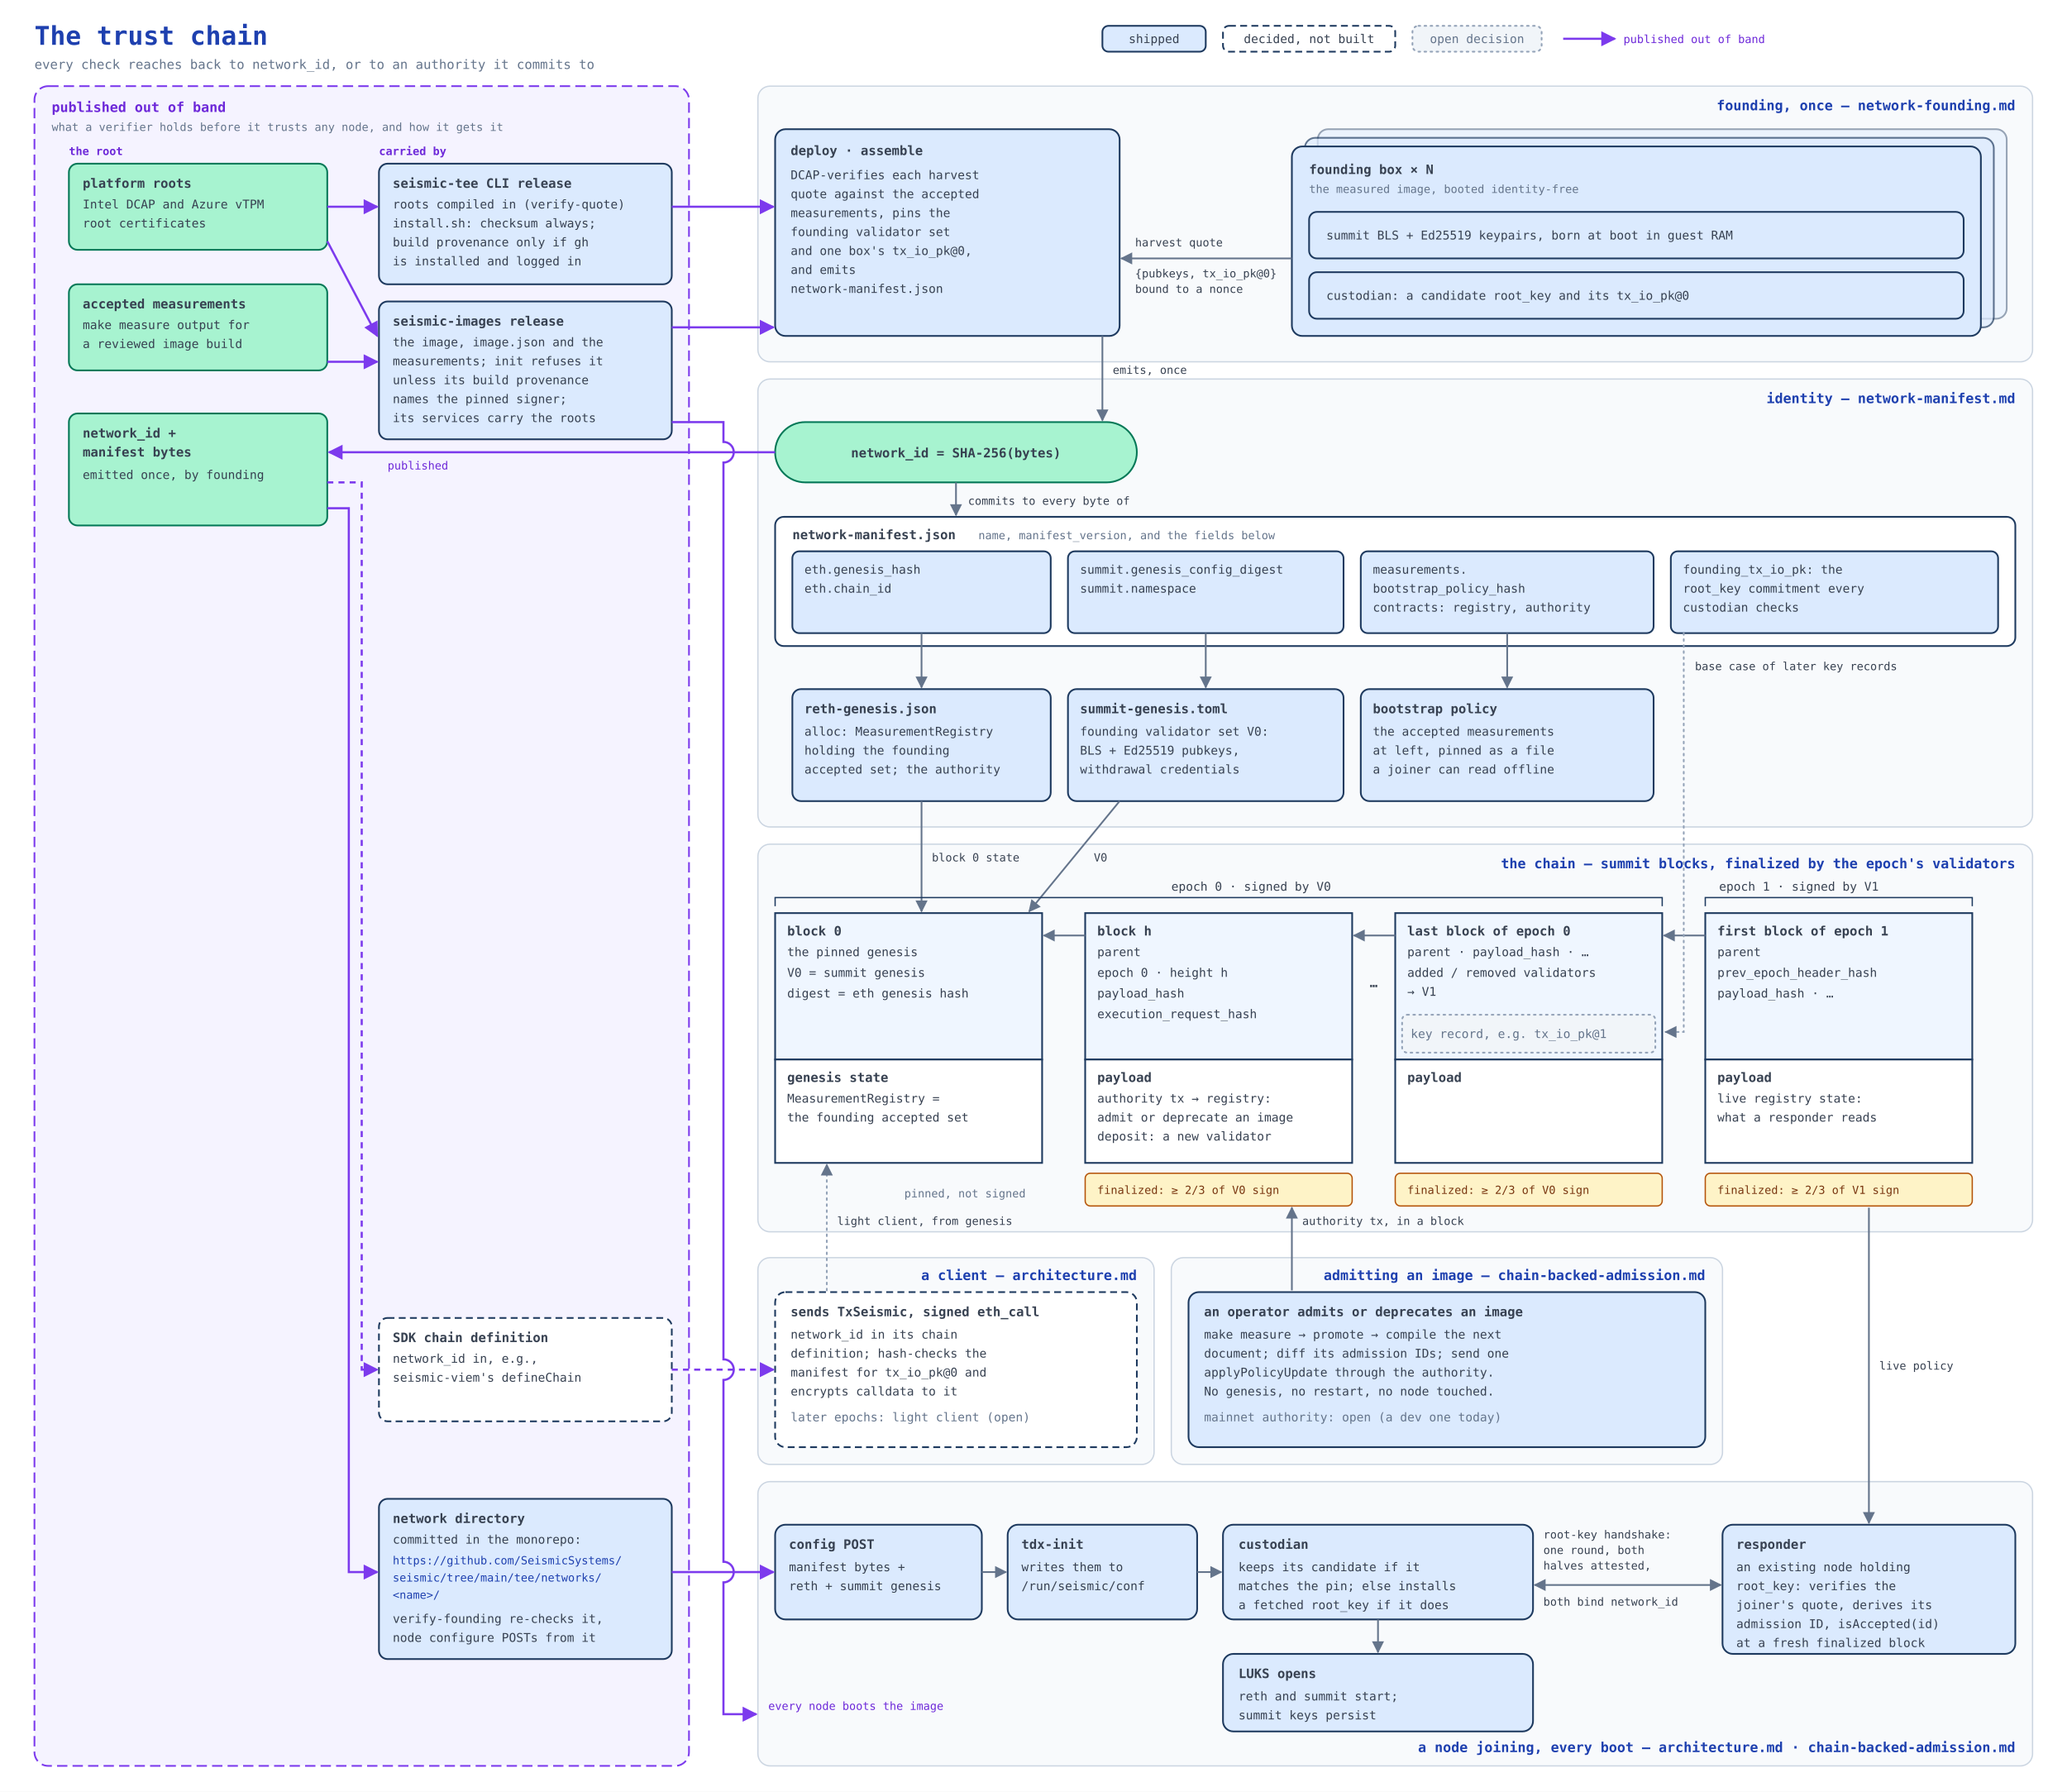
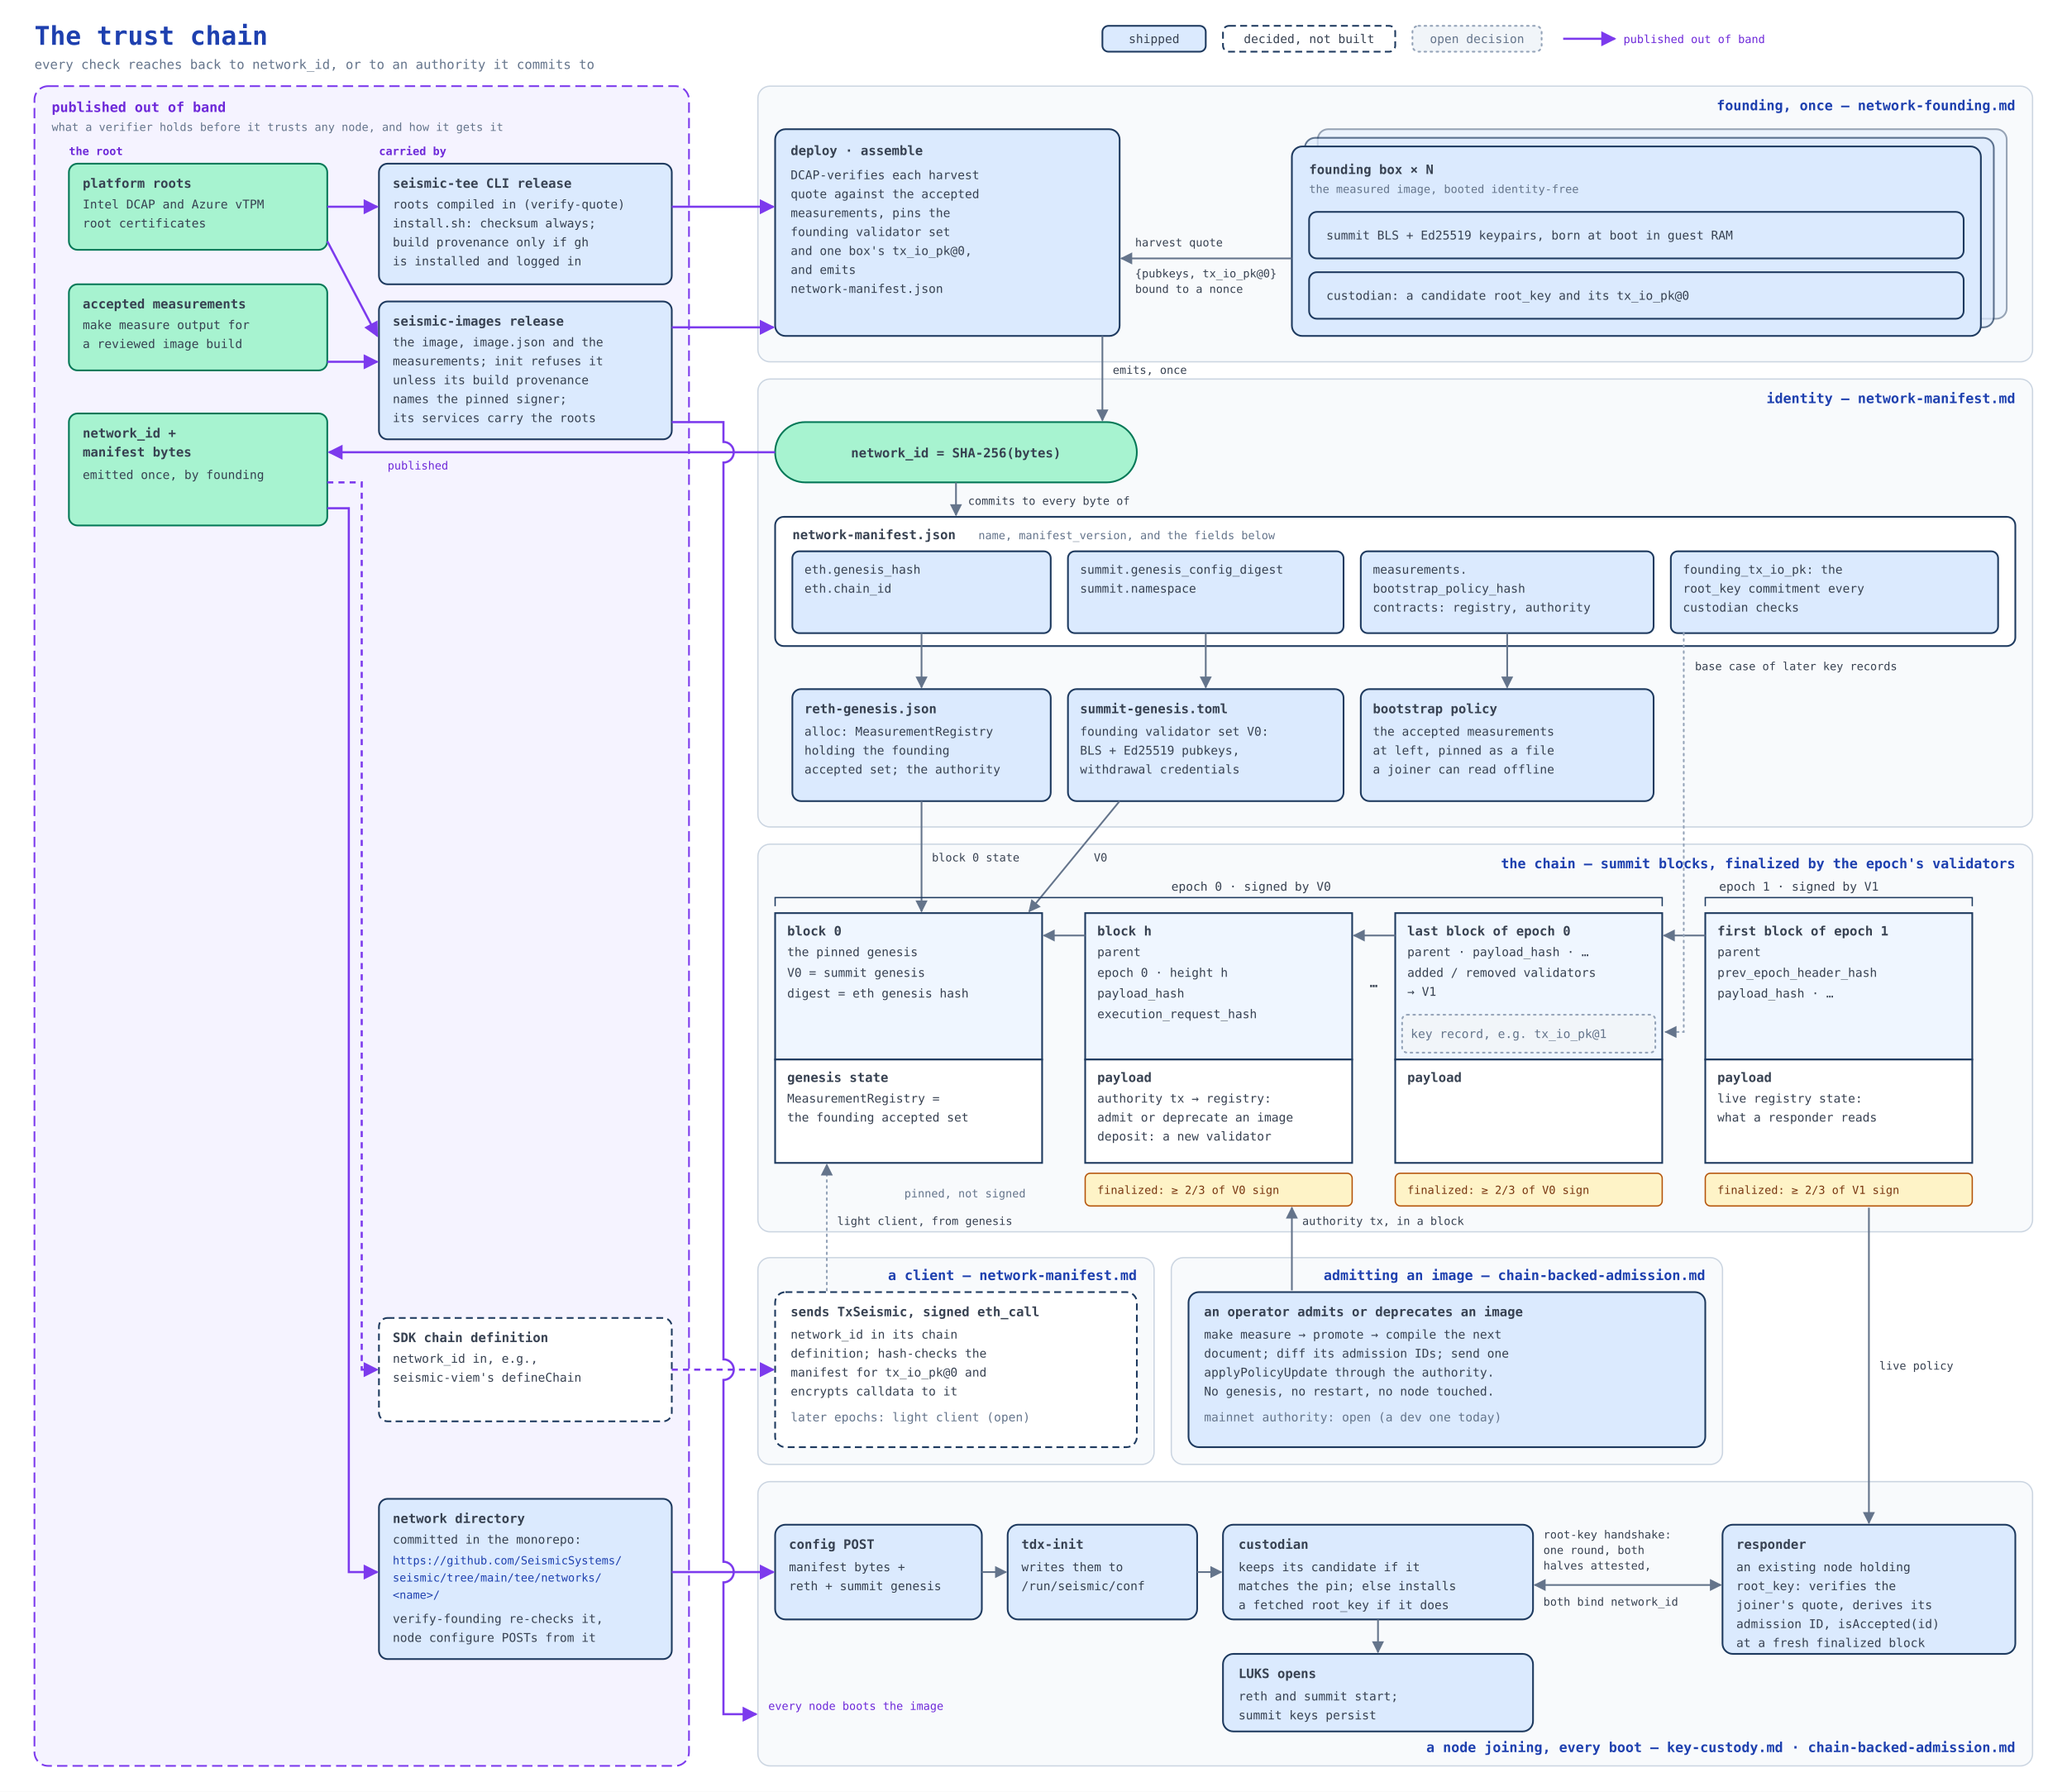
<svg xmlns="http://www.w3.org/2000/svg" viewBox="0 0 2400 2080" font-family="ui-monospace, SFMono-Regular, Menlo, Consolas, monospace">
  <style>
    text { fill: #374151; font-size: 14px; }
    .title    { font-size: 30px; font-weight: 700; fill: #1e40af; }
    .subtitle { font-size: 15px; fill: #64748b; }
    .b        { font-weight: 700; font-size: 15px; }
    .sub      { font-size: 13px; fill: #64748b; }
    .band &gt; rect  { fill: #f8fafc; stroke: #cbd5e1; stroke-width: 1.5; }
    .band &gt; text  { font-size: 16px; font-weight: 600; fill: #1e40af; text-anchor: end; }
    /* status of a mechanism: border style carries it */
    .shipped { fill: #dbeafe; stroke: #1e3a5f; stroke-width: 2; }
    .planned { fill: #ffffff; stroke: #1e3a5f; stroke-width: 2; stroke-dasharray: 8 5; }
    .open    { fill: #f1f5f9; stroke: #94a3b8; stroke-width: 2; stroke-dasharray: 2 5; stroke-linecap: round; }
    .open-text { fill: #64748b; }
    /* roots a verifier holds before it trusts any node */
    .root    { fill: #a7f3d0; stroke: #047857; stroke-width: 2; }
    .rail    { fill: #f5f3ff; stroke: #7c3aed; stroke-width: 2; stroke-dasharray: 12 6; }
    .rail-label { font-size: 16px; font-weight: 600; fill: #6d28d9; }
    .url       { font-size: 13px; fill: #1e40af; }
    .col-head  { font-size: 13px; font-weight: 600; fill: #6d28d9; }
    .oob     { stroke: #7c3aed; stroke-width: 2.5; fill: none; }
    .oob.planned-oob { stroke-dasharray: 7 6; }
    .oob-label { font-size: 13px; fill: #6d28d9; }
    /* the manifest drawn as a record */
    .doc     { fill: #ffffff; stroke: #1e3a5f; stroke-width: 2; }
    /* a summit block: header over payload, finality signatures underneath */
    .hdr     { fill: #eff6ff; stroke: #1e3a5f; stroke-width: 2; }
    .payload { fill: #ffffff; stroke: #1e3a5f; stroke-width: 2; }
    .cert    { fill: #fef3c7; stroke: #b45309; stroke-width: 1.5; }
    .cert-text { fill: #78350f; font-size: 13px; }
    .bracket { stroke: #1e3a5f; stroke-width: 1.5; fill: none; }
    .flow    { stroke: #64748b; stroke-width: 2; fill: none; }
    .flow.planned-flow { stroke-dasharray: 7 6; }
    .flow.open-flow { stroke: #94a3b8; stroke-dasharray: 2 5; stroke-linecap: round; }
    .flow-label { font-size: 13px; fill: #374151; }
  </style>
  <defs>
    <marker id="arrow" viewBox="0 0 10 10" refX="9" refY="5" markerWidth="7" markerHeight="7" orient="auto-start-reverse">
      <path d="M 0 0 L 10 5 L 0 10 z" fill="#64748b" />
    </marker>
    <marker id="arrow-oob" viewBox="0 0 10 10" refX="9" refY="5" markerWidth="7" markerHeight="7" orient="auto-start-reverse">
      <path d="M 0 0 L 10 5 L 0 10 z" fill="#7c3aed" />
    </marker>
  </defs>
  <rect width="2400" height="2080" fill="#ffffff" />
  <text class="title" x="40" y="52">The trust chain</text>
  <text class="subtitle" x="40" y="80">every check reaches back to network_id, or to an authority it commits to</text>
  <g transform="translate(400,0)">
    <rect class="shipped" x="880" y="30" width="120" height="30" rx="7" />
    <text x="940" y="50" text-anchor="middle">shipped</text>
    <rect class="planned" x="1020" y="30" width="200" height="30" rx="7" />
    <text x="1120" y="50" text-anchor="middle">decided, not built</text>
    <rect class="open" x="1240" y="30" width="150" height="30" rx="7" />
    <text class="open-text" x="1315" y="50" text-anchor="middle">open decision</text>
    <line class="oob" x1="1415" y1="45" x2="1475" y2="45" marker-end="url(#arrow-oob)" />
    <text class="oob-label" x="1485" y="50">published out of band</text>
    <g class="band">
      <rect x="480" y="100" width="1480" height="320" rx="14" />
      <text x="1940" y="128">founding, once — network-founding.md</text>
    </g>
    <g transform="translate(500,150)">
      <rect class="shipped" width="400" height="240" rx="12" />
      <text class="b" x="18" y="30">deploy · assemble</text>
      <text x="18" y="58">DCAP-verifies each harvest</text>
      <text x="18" y="80">quote against the accepted</text>
      <text x="18" y="102">measurements, pins the</text>
      <text x="18" y="124">founding validator set</text>
      <text x="18" y="146">and one box's tx_io_pk@0,</text>
      <text x="18" y="168">and emits</text>
      <text x="18" y="190">network-manifest.json</text>
    </g>
    <rect class="shipped" x="1130" y="150" width="800" height="220" rx="12" opacity="0.45" />
    <rect class="shipped" x="1115" y="160" width="800" height="220" rx="12" opacity="0.7" />
    <g transform="translate(1100,170)">
      <rect class="shipped" width="800" height="220" rx="12" />
      <text class="b" x="20" y="32">founding box × N</text>
      <text class="sub" x="20" y="54">the measured image, booted identity-free</text>
      <rect class="shipped" x="20" y="76" width="760" height="54" rx="9" fill="#ffffff" />
      <text x="40" y="108">summit BLS + Ed25519 keypairs, born at boot in guest RAM</text>
      <rect class="shipped" x="20" y="146" width="760" height="54" rx="9" fill="#ffffff" />
      <text x="40" y="178">custodian: a candidate root_key and its tx_io_pk@0</text>
    </g>
    <line class="flow" x1="1100" y1="300" x2="902" y2="300" marker-end="url(#arrow)" />
    <text class="flow-label" x="918" y="286">harvest quote</text>
    <text class="flow-label" x="918" y="322">{pubkeys, tx_io_pk@0}</text>
    <text class="flow-label" x="918" y="340">bound to a nonce</text>
    <g class="band">
      <rect x="480" y="440" width="1480" height="520" rx="14" />
      <text x="1940" y="468">identity — network-manifest.md</text>
    </g>
    <line class="flow" x1="880" y1="390" x2="880" y2="488" marker-end="url(#arrow)" />
    <text class="flow-label" x="892" y="434">emits, once</text>
    <g transform="translate(500,490)">
      <rect class="root" width="420" height="70" rx="35" />
      <text class="b" x="210" y="41" text-anchor="middle">network_id = SHA-256(bytes)</text>
    </g>
    <line class="flow" x1="710" y1="560" x2="710" y2="598" marker-end="url(#arrow)" />
    <text class="flow-label" x="724" y="586">commits to every byte of</text>
    <g transform="translate(500,600)">
      <rect class="doc" width="1440" height="150" rx="10" />
      <text class="b" x="20" y="26">network-manifest.json</text>
      <text class="sub" x="236" y="26">name, manifest_version, and the fields below</text>
    </g>
    <g transform="translate(520,640)">
      <rect class="shipped" width="300" height="95" rx="8" />
      <text x="14" y="26">eth.genesis_hash</text>
      <text x="14" y="48">eth.chain_id</text>
    </g>
    <g transform="translate(840,640)">
      <rect class="shipped" width="320" height="95" rx="8" />
      <text x="14" y="26">summit.genesis_config_digest</text>
      <text x="14" y="48">summit.namespace</text>
    </g>
    <g transform="translate(1180,640)">
      <rect class="shipped" width="340" height="95" rx="8" />
      <text x="14" y="26">measurements.</text>
      <text x="14" y="48">  bootstrap_policy_hash</text>
      <text x="14" y="70">contracts: registry, authority</text>
    </g>
    <g transform="translate(1540,640)">
      <rect class="shipped" width="380" height="95" rx="8" />
      <text x="14" y="26">founding_tx_io_pk: the</text>
      <text x="14" y="48">root_key commitment every</text>
      <text x="14" y="70">custodian checks</text>
    </g>
    <line class="flow" x1="670" y1="735" x2="670" y2="798" marker-end="url(#arrow)" />
    <line class="flow" x1="1000" y1="735" x2="1000" y2="798" marker-end="url(#arrow)" />
    <line class="flow" x1="1350" y1="735" x2="1350" y2="798" marker-end="url(#arrow)" />
    <g transform="translate(520,800)">
      <rect class="shipped" width="300" height="130" rx="10" />
      <text class="b" x="14" y="28">reth-genesis.json</text>
      <text x="14" y="54">alloc: MeasurementRegistry</text>
      <text x="14" y="76">holding the founding</text>
      <text x="14" y="98">accepted set; the authority</text>
    </g>
    <g transform="translate(840,800)">
      <rect class="shipped" width="320" height="130" rx="10" />
      <text class="b" x="14" y="28">summit-genesis.toml</text>
      <text x="14" y="54">founding validator set V0:</text>
      <text x="14" y="76">BLS + Ed25519 pubkeys,</text>
      <text x="14" y="98">withdrawal credentials</text>
    </g>
    <g transform="translate(1180,800)">
      <rect class="shipped" width="340" height="130" rx="10" />
      <text class="b" x="14" y="28">bootstrap policy</text>
      <text x="14" y="54">the accepted measurements</text>
      <text x="14" y="76">at left, pinned as a file</text>
      <text x="14" y="98">a joiner can read offline</text>
    </g>
    <g class="band">
      <rect x="480" y="980" width="1480" height="450" rx="14" />
      <text x="1940" y="1008">the chain — summit blocks, finalized by the epoch's validators</text>
    </g>
    <line class="flow" x1="670" y1="930" x2="670" y2="1058" marker-end="url(#arrow)" />
    <text class="flow-label" x="682" y="1000">block 0 state</text>
    <line class="flow" x1="900" y1="930" x2="795" y2="1058" marker-end="url(#arrow)" />
    <text class="flow-label" x="870" y="1000">V0</text>
    <path class="bracket" d="M 500 1052 V 1042 H 1530 V 1052" />
    <text x="960" y="1034">epoch 0 · signed by V0</text>
    <path class="bracket" d="M 1580 1052 V 1042 H 1890 V 1052" />
    <text x="1596" y="1034">epoch 1 · signed by V1</text>
    <g transform="translate(500,1060)">
      <rect class="hdr" width="310" height="170" />
      <text class="b" x="14" y="26">block 0</text>
      <text x="14" y="50">the pinned genesis</text>
      <text x="14" y="74">V0 = summit genesis</text>
      <text x="14" y="98">digest = eth genesis hash</text>
      <rect class="payload" y="170" width="310" height="120" />
      <text class="b" x="14" y="196">genesis state</text>
      <text x="14" y="220">MeasurementRegistry =</text>
      <text x="14" y="242">the founding accepted set</text>
      <text class="sub" x="150" y="330">pinned, not signed</text>
    </g>
    <g transform="translate(860,1060)">
      <rect class="hdr" width="310" height="170" />
      <text class="b" x="14" y="26">block h</text>
      <text x="14" y="50">parent</text>
      <text x="14" y="74">epoch 0 · height h</text>
      <text x="14" y="98">payload_hash</text>
      <text x="14" y="122">execution_request_hash</text>
      <rect class="payload" y="170" width="310" height="120" />
      <text class="b" x="14" y="196">payload</text>
      <text x="14" y="220">authority tx → registry:</text>
      <text x="14" y="242">admit or deprecate an image</text>
      <text x="14" y="264">deposit: a new validator</text>
      <rect class="cert" y="302" width="310" height="38" rx="6" />
      <text class="cert-text" x="14" y="326">finalized: ≥ 2/3 of V0 sign</text>
    </g>
    <text class="b" x="1195" y="1146" text-anchor="middle">…</text>
    <g transform="translate(1220,1060)">
      <rect class="hdr" width="310" height="170" />
      <text class="b" x="14" y="26">last block of epoch 0</text>
      <text x="14" y="50">parent · payload_hash · …</text>
      <text x="14" y="74">added / removed validators</text>
      <text x="14" y="96">  → V1</text>
      <rect class="open" x="8" y="118" width="294" height="44" rx="6" />
      <text class="open-text" x="18" y="145">key record, e.g. tx_io_pk@1</text>
      <rect class="payload" y="170" width="310" height="120" />
      <text class="b" x="14" y="196">payload</text>
      <rect class="cert" y="302" width="310" height="38" rx="6" />
      <text class="cert-text" x="14" y="326">finalized: ≥ 2/3 of V0 sign</text>
    </g>
    <g transform="translate(1580,1060)">
      <rect class="hdr" width="310" height="170" />
      <text class="b" x="14" y="26">first block of epoch 1</text>
      <text x="14" y="50">parent</text>
      <text x="14" y="74">prev_epoch_header_hash</text>
      <text x="14" y="98">payload_hash · …</text>
      <rect class="payload" y="170" width="310" height="120" />
      <text class="b" x="14" y="196">payload</text>
      <text x="14" y="220">live registry state:</text>
      <text x="14" y="242">what a responder reads</text>
      <rect class="cert" y="302" width="310" height="38" rx="6" />
      <text class="cert-text" x="14" y="326">finalized: ≥ 2/3 of V1 sign</text>
    </g>
    <line class="flow" x1="860" y1="1086" x2="812" y2="1086" marker-end="url(#arrow)" />
    <line class="flow" x1="1220" y1="1086" x2="1172" y2="1086" marker-end="url(#arrow)" />
    <line class="flow" x1="1580" y1="1086" x2="1532" y2="1086" marker-end="url(#arrow)" />
    <g class="band">
      <rect x="480" y="1460" width="460" height="240" rx="14" />
-       <text x="920" y="1486">a client — architecture.md</text>
+       <text x="920" y="1486">a client — network-manifest.md</text>
    </g>
    <g transform="translate(500,1500)">
      <rect class="planned" width="420" height="180" rx="12" />
      <text class="b" x="18" y="28">sends TxSeismic, signed eth_call</text>
      <text x="18" y="54">network_id in its chain</text>
      <text x="18" y="76">definition; hash-checks the</text>
      <text x="18" y="98">manifest for tx_io_pk@0 and</text>
      <text x="18" y="120">encrypts calldata to it</text>
      <text class="open-text" x="18" y="150">later epochs: light client (open)</text>
    </g>
    <g class="band">
      <rect x="960" y="1460" width="640" height="240" rx="14" />
      <text x="1580" y="1486">admitting an image — chain-backed-admission.md</text>
    </g>
    <g transform="translate(980,1500)">
      <rect class="shipped" width="600" height="180" rx="12" />
      <text class="b" x="18" y="28">an operator admits or deprecates an image</text>
      <text x="18" y="54">make measure → promote → compile the next</text>
      <text x="18" y="76">document; diff its admission IDs; send one</text>
      <text x="18" y="98">applyPolicyUpdate through the authority.</text>
      <text x="18" y="120">No genesis, no restart, no node touched.</text>
      <text class="open-text" x="18" y="150">mainnet authority: open (a dev one today)</text>
    </g>
    <g class="band">
      <rect x="480" y="1720" width="1480" height="330" rx="14" />
-       <text x="1940" y="2034">a node joining, every boot — architecture.md · chain-backed-admission.md</text>
+       <text x="1940" y="2034">a node joining, every boot — key-custody.md · chain-backed-admission.md</text>
    </g>
    <g transform="translate(500,1770)">
      <rect class="shipped" width="240" height="110" rx="12" />
      <text class="b" x="16" y="28">config POST</text>
      <text x="16" y="54">manifest bytes +</text>
      <text x="16" y="76">reth + summit genesis</text>
    </g>
    <g transform="translate(770,1770)">
      <rect class="shipped" width="220" height="110" rx="12" />
      <text class="b" x="16" y="28">tdx-init</text>
      <text x="16" y="54">writes them to</text>
      <text x="16" y="76">/run/seismic/conf</text>
    </g>
    <g transform="translate(1020,1770)">
      <rect class="shipped" width="360" height="110" rx="12" />
      <text class="b" x="18" y="28">custodian</text>
      <text x="18" y="54">keeps its candidate if it</text>
      <text x="18" y="76">matches the pin; else installs</text>
      <text x="18" y="98">a fetched root_key if it does</text>
    </g>
    <g transform="translate(1020,1920)">
      <rect class="shipped" width="360" height="90" rx="12" />
      <text class="b" x="18" y="28">LUKS opens</text>
      <text x="18" y="54">reth and summit start;</text>
      <text x="18" y="76">summit keys persist</text>
    </g>
    <g transform="translate(1600,1770)">
      <rect class="shipped" width="340" height="150" rx="12" />
      <text class="b" x="16" y="28">responder</text>
      <text x="16" y="54">an existing node holding</text>
      <text x="16" y="76">root_key: verifies the</text>
      <text x="16" y="98">joiner's quote, derives its</text>
      <text x="16" y="120">admission ID, isAccepted(id)</text>
      <text x="16" y="142">at a fresh finalized block</text>
    </g>
    <line class="flow" x1="740" y1="1825" x2="768" y2="1825" marker-end="url(#arrow)" />
    <line class="flow" x1="990" y1="1825" x2="1018" y2="1825" marker-end="url(#arrow)" />
    <line class="flow" x1="1200" y1="1880" x2="1200" y2="1918" marker-end="url(#arrow)" />
    <line class="flow" x1="1382" y1="1840" x2="1598" y2="1840" marker-start="url(#arrow)" marker-end="url(#arrow)" />
    <text class="flow-label" x="1392" y="1786">root-key handshake:</text>
    <text class="flow-label" x="1392" y="1804">one round, both</text>
    <text class="flow-label" x="1392" y="1822">halves attested,</text>
    <text class="flow-label" x="1392" y="1864">both bind network_id</text>
    <line class="flow open-flow" x1="560" y1="1498" x2="560" y2="1352" marker-end="url(#arrow)" />
    <text class="flow-label" x="572" y="1422">light client, from genesis</text>
    <line class="flow" x1="1100" y1="1498" x2="1100" y2="1402" marker-end="url(#arrow)" />
    <text class="flow-label" x="1112" y="1422">authority tx, in a block</text>
    <line class="flow" x1="1770" y1="1402" x2="1770" y2="1768" marker-end="url(#arrow)" />
    <text class="flow-label" x="1782" y="1590">live policy</text>
    <path class="flow open-flow" d="M 1555 735 V 1198 H 1534" marker-end="url(#arrow)" />
    <text class="flow-label" x="1568" y="778">base case of later key records</text>
  </g>
  <rect class="rail" x="40" y="100" width="760" height="1950" rx="16" />
  <text class="rail-label" x="60" y="130">published out of band</text>
  <text class="sub" x="60" y="152">what a verifier holds before it trusts any node, and how it gets it</text>
  <text class="col-head" x="80" y="180">the root</text>
  <text class="col-head" x="440" y="180">carried by</text>
  <g transform="translate(80,190)">
    <rect class="root" width="300" height="100" rx="10" />
    <text class="b" x="16" y="28">platform roots</text>
    <text x="16" y="52">Intel DCAP and Azure vTPM</text>
    <text x="16" y="74">root certificates</text>
  </g>
  <g transform="translate(80,330)">
    <rect class="root" width="300" height="100" rx="10" />
    <text class="b" x="16" y="28">accepted measurements</text>
    <text x="16" y="52">make measure output for</text>
    <text x="16" y="74">a reviewed image build</text>
  </g>
  <g transform="translate(80,480)">
    <rect class="root" width="300" height="130" rx="10" />
    <text class="b" x="16" y="28">network_id +</text>
    <text class="b" x="16" y="50">manifest bytes</text>
    <text x="16" y="76">emitted once, by founding</text>
  </g>
  <g transform="translate(440,190)">
    <rect class="shipped" width="340" height="140" rx="10" />
    <text class="b" x="16" y="28">seismic-tee CLI release</text>
    <text x="16" y="52">roots compiled in (verify-quote)</text>
    <text x="16" y="74">install.sh: checksum always;</text>
    <text x="16" y="96">build provenance only if gh</text>
    <text x="16" y="118">is installed and logged in</text>
  </g>
  <g transform="translate(440,350)">
    <rect class="shipped" width="340" height="160" rx="10" />
    <text class="b" x="16" y="28">seismic-images release</text>
    <text x="16" y="52">the image, image.json and the</text>
    <text x="16" y="74">measurements; init refuses it</text>
    <text x="16" y="96">unless its build provenance</text>
    <text x="16" y="118">names the pinned signer;</text>
    <text x="16" y="140">its services carry the roots</text>
  </g>
  <g transform="translate(440,1530)">
    <rect class="planned" width="340" height="120" rx="10" />
    <text class="b" x="16" y="28">SDK chain definition</text>
    <text x="16" y="52">network_id in, e.g.,</text>
    <text x="16" y="74">seismic-viem's defineChain</text>
  </g>
  <g transform="translate(440,1740)">
    <rect class="shipped" width="340" height="186" rx="10" />
    <text class="b" x="16" y="28">network directory</text>
    <text x="16" y="52">committed in the monorepo:</text>
    <text class="url" x="16" y="76">https://github.com/SeismicSystems/</text>
    <text class="url" x="16" y="96">seismic/tree/main/tee/networks/</text>
    <text class="url" x="16" y="116">&lt;name&gt;/</text>
    <text x="16" y="144">verify-founding re-checks it,</text>
    <text x="16" y="166">node configure POSTs from it</text>
  </g>
  <line class="oob" x1="380" y1="240" x2="438" y2="240" marker-end="url(#arrow-oob)" />
  <line class="oob" x1="380" y1="280" x2="438" y2="390" marker-end="url(#arrow-oob)" />
  <line class="oob" x1="380" y1="420" x2="438" y2="420" marker-end="url(#arrow-oob)" />
  <path class="oob planned-oob" d="M 380 560 H 420 V 1590 H 438" marker-end="url(#arrow-oob)" />
  <path class="oob" d="M 380 590 H 405 V 1825 H 438" marker-end="url(#arrow-oob)" />
  <line class="oob" x1="900" y1="525" x2="382" y2="525" marker-end="url(#arrow-oob)" />
  <text class="oob-label" x="450" y="545">published</text>
  <line class="oob" x1="780" y1="240" x2="898" y2="240" marker-end="url(#arrow-oob)" />
  <line class="oob" x1="780" y1="380" x2="898" y2="380" marker-end="url(#arrow-oob)" />
  <line class="oob planned-oob" x1="780" y1="1590" x2="898" y2="1590" marker-end="url(#arrow-oob)" />
  <line class="oob" x1="780" y1="1825" x2="898" y2="1825" marker-end="url(#arrow-oob)" />
  <path class="oob" d="M 780 490 H 840 V 513 a 12 12 0 0 1 0 24 V 1578 a 12 12 0 0 1 0 24 V 1813 a 12 12 0 0 1 0 24 V 1990 H 878" marker-end="url(#arrow-oob)" />
  <text class="oob-label" x="892" y="1985">every node boots the image</text>
</svg>
